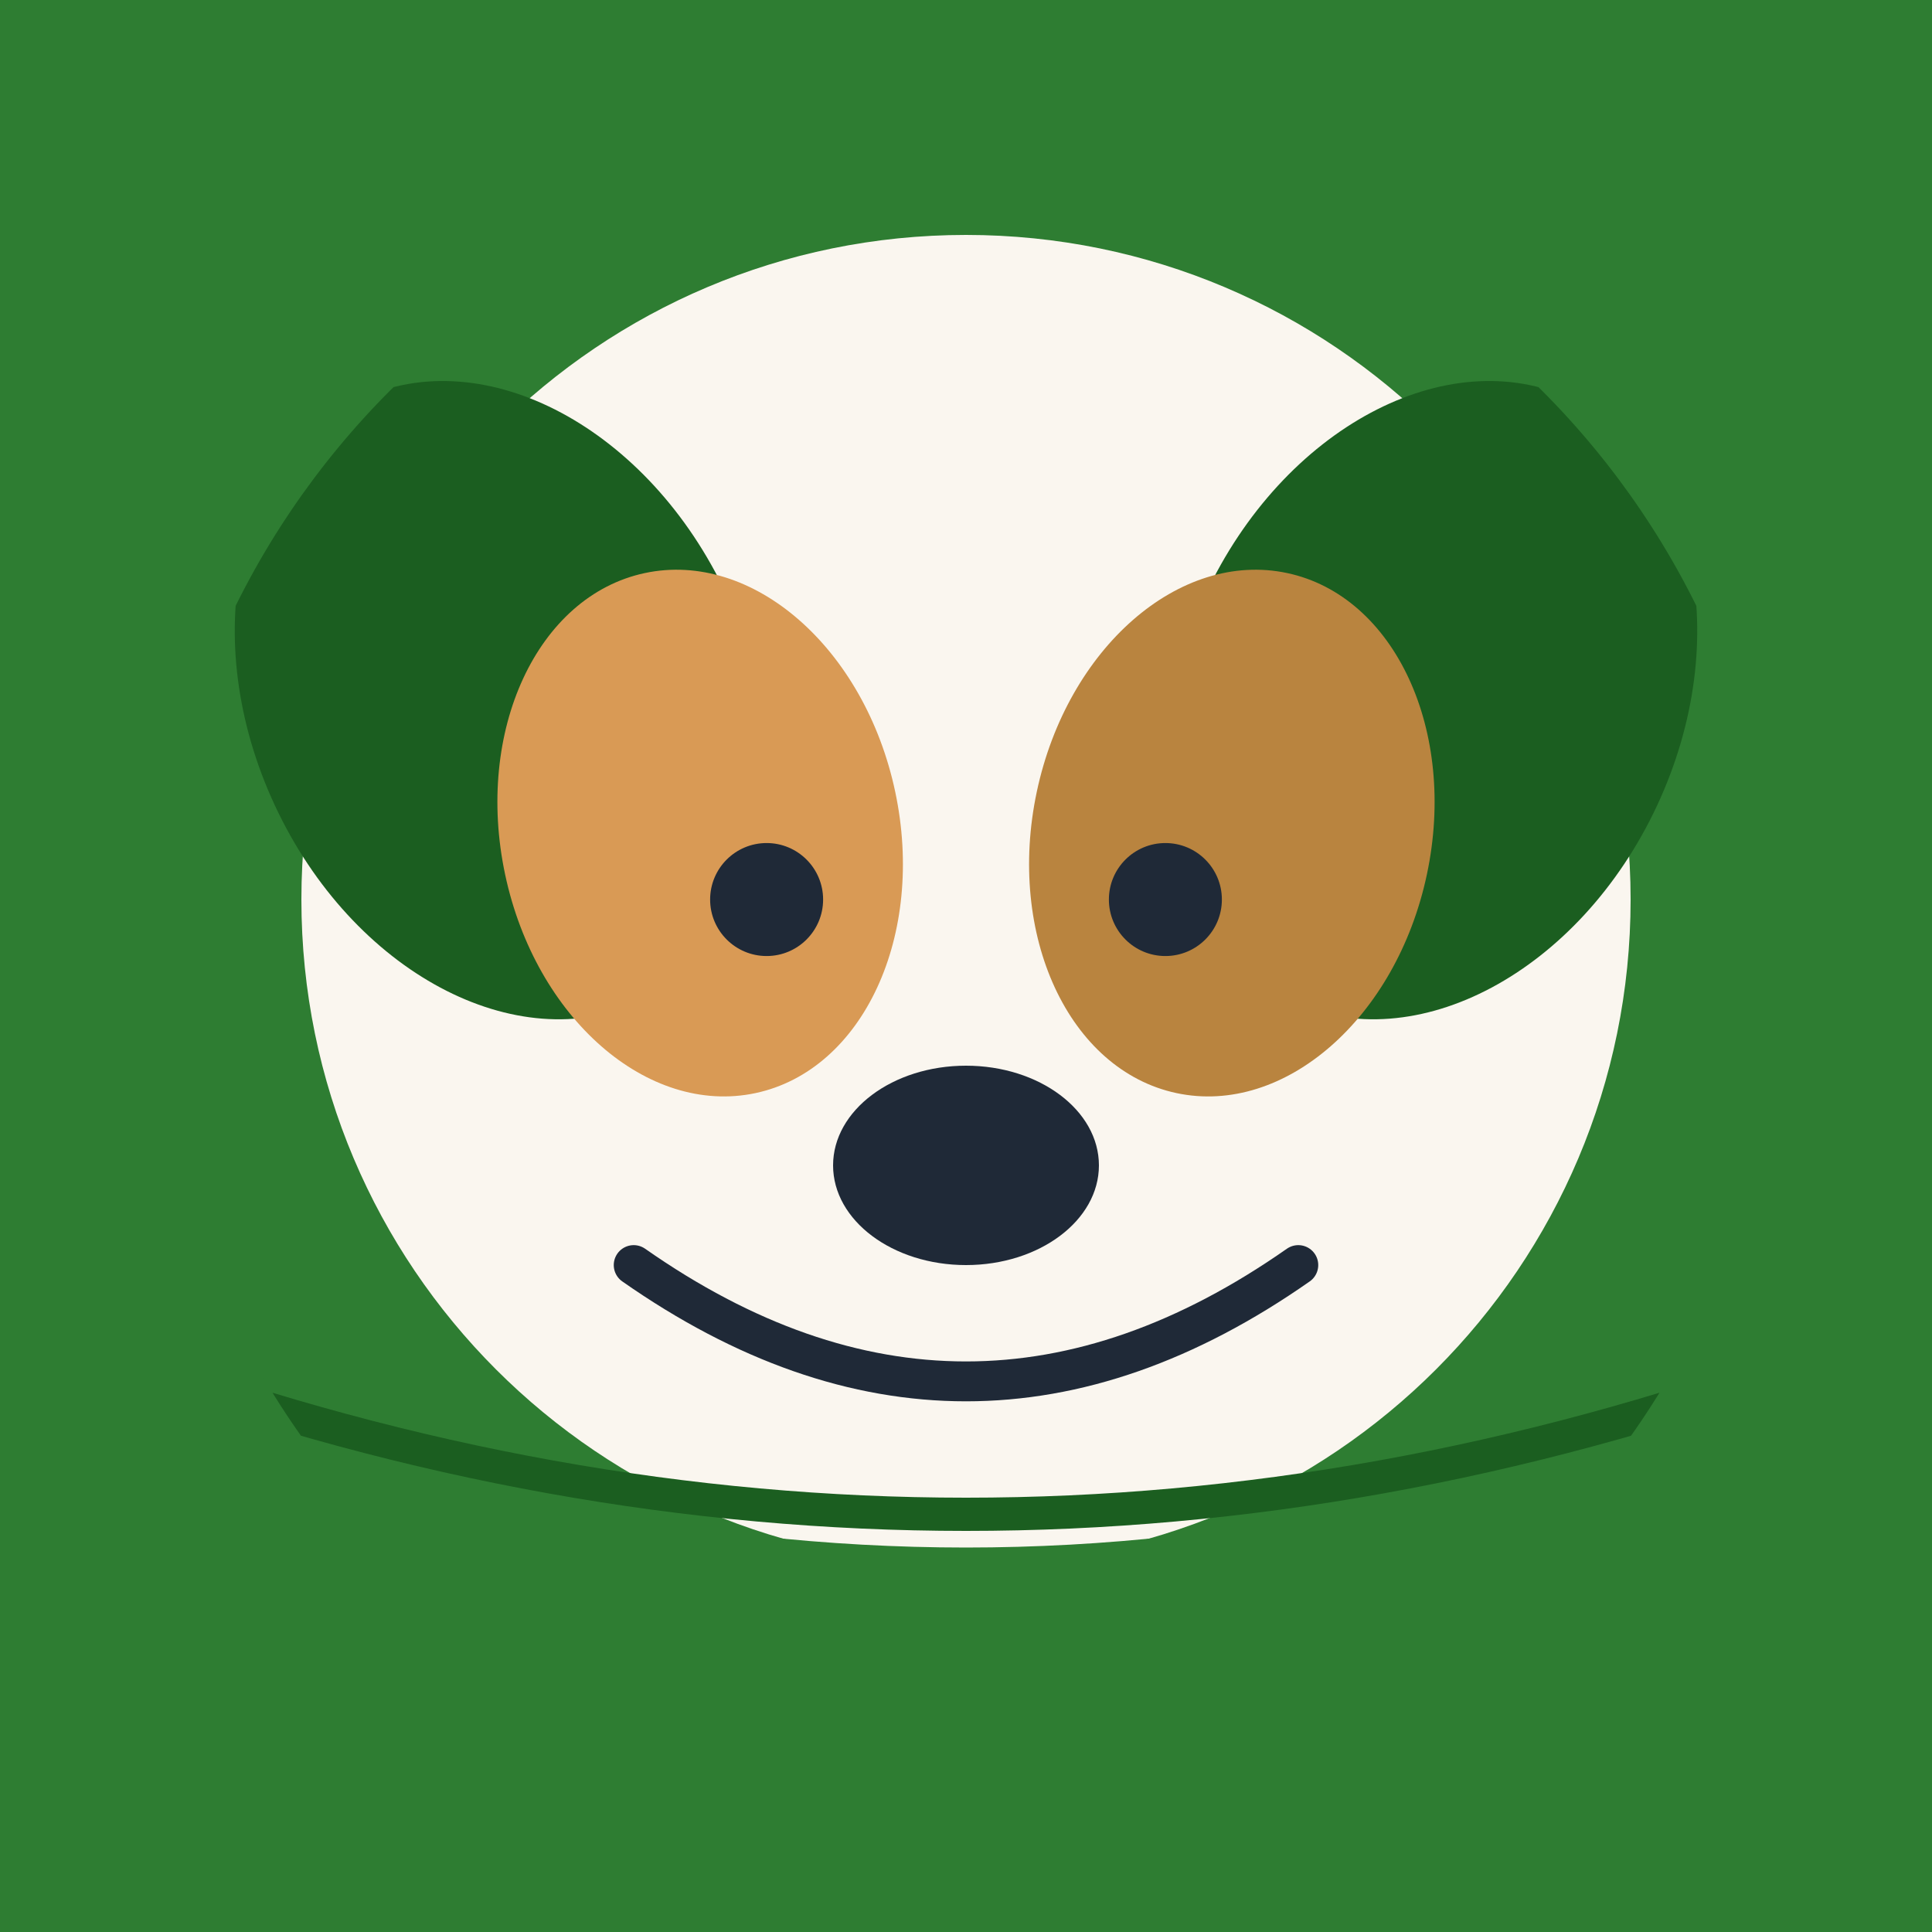
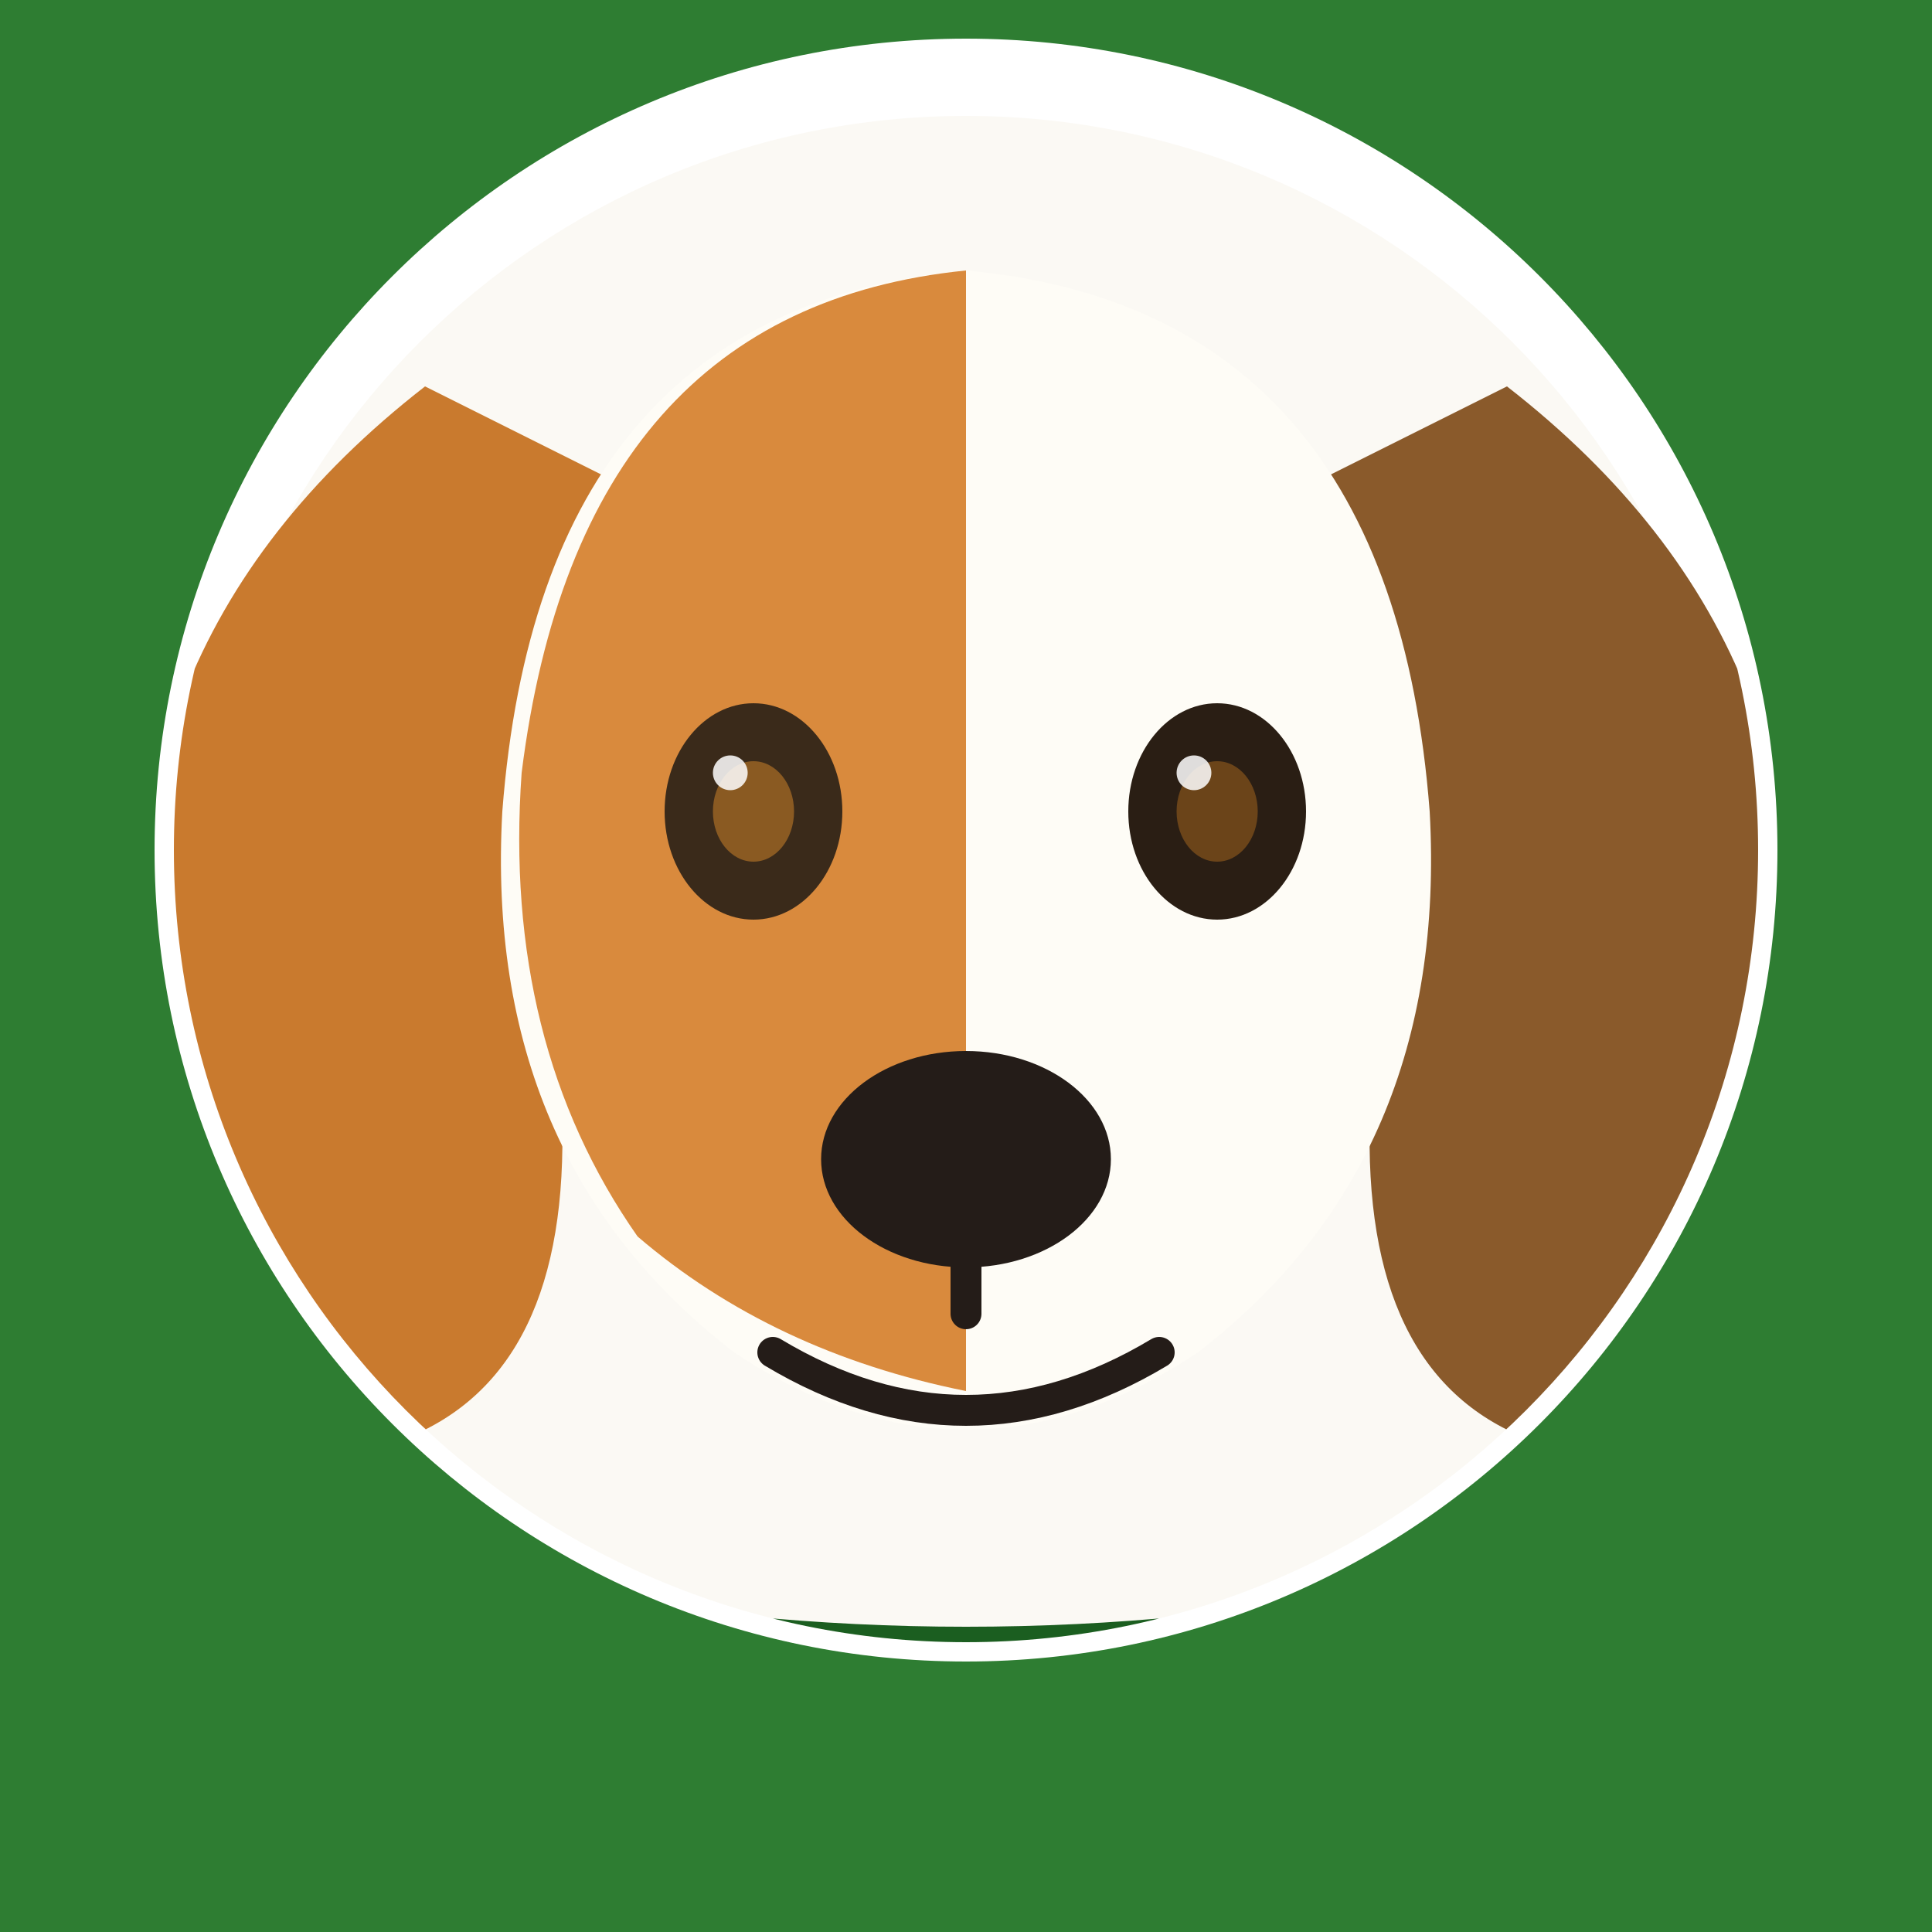
<svg xmlns="http://www.w3.org/2000/svg" viewBox="0 0 100 100" width="512" height="512">
  <rect x="0" y="0" width="100" height="100" fill="#2E7D32" />
-   <g transform="translate(7 7) scale(0.86)">
-     <defs>
-       <clipPath id="clip">
-         <circle cx="50" cy="50" r="49" />
-       </clipPath>
-     </defs>
-     <circle cx="50" cy="50" r="49" fill="#2E7D32" />
-     <g clip-path="url(#clip)">
-       <circle cx="50" cy="46" r="40" fill="#FAF6EF" />
-       <ellipse cx="22" cy="34" rx="15" ry="20" fill="#1B5E20" transform="rotate(-25 22 34)" />
-       <ellipse cx="78" cy="34" rx="15" ry="20" fill="#1B5E20" transform="rotate(25 78 34)" />
-       <ellipse cx="34" cy="42" rx="12" ry="16" fill="#D99A55" transform="rotate(-12 34 42)" />
-       <ellipse cx="66" cy="42" rx="12" ry="16" fill="#B9843F" transform="rotate(12 66 42)" />
-       <circle cx="38" cy="46" r="3.4" fill="#1F2937" />
-       <circle cx="62" cy="46" r="3.4" fill="#1F2937" />
-       <ellipse cx="50" cy="62" rx="8" ry="6" fill="#1F2937" />
-       <path d="M30 68 Q50 82 70 68" stroke="#1F2937" stroke-width="2.4" fill="none" stroke-linecap="round" />
-       <path d="M0 74 Q50 96 100 74 L100 100 L0 100 Z" fill="#2E7D32" />
-       <path d="M0 74 Q50 92 100 74" stroke="#1B5E20" stroke-width="2" fill="none" />
-     </g>
+   <defs>
+     <clipPath id="clipApp">
+       <circle cx="50" cy="44" r="41" />
+     </clipPath>
+   </defs>
+   <circle cx="50" cy="44" r="42" fill="#FFFFFF" />
+   <g clip-path="url(#clipApp)">
+     <circle cx="50" cy="46" r="40" fill="#FBF9F4" />
+     <path d="M22 20 Q4 34 8 56 Q10 68 22 74 Q30 70 29 56 Q28 40 34 26 Z" fill="#C97A2E" />
+     <path d="M78 20 Q96 34 92 56 Q90 68 78 74 Q70 70 71 56 Q72 40 66 26 Z" fill="#8A5A2B" />
+     <path d="M50 14 Q72 16 74 42 Q75 60 62 70 Q56 74 50 74 Q44 74 38 70 Q25 60 26 42 Q28 16 50 14 Z" fill="#FEFCF6" />
+     <path d="M50 14 Q30 16 27 40 Q26 54 33 64 Q40 70 50 72 L50 14 Z" fill="#D98A3D" />
+     <ellipse cx="39" cy="42" rx="4.6" ry="5.6" fill="#3A2A1A" />
+     <ellipse cx="39" cy="42" rx="2.1" ry="2.6" fill="#8A5A22" />
+     <circle cx="37.8" cy="40" r="0.9" fill="#FFFFFF" opacity="0.85" />
+     <ellipse cx="63" cy="42" rx="4.6" ry="5.6" fill="#2A1E14" />
+     <ellipse cx="63" cy="42" rx="2.1" ry="2.6" fill="#6B4419" />
+     <circle cx="61.8" cy="40" r="0.9" fill="#FFFFFF" opacity="0.85" />
+     <ellipse cx="50" cy="60" rx="7.5" ry="5.6" fill="#241C18" />
+     <path d="M50 64 L50 68" stroke="#241C18" stroke-width="1.6" stroke-linecap="round" />
+     <path d="M40 70 Q50 76 60 70" stroke="#241C18" stroke-width="1.6" fill="none" stroke-linecap="round" />
+     <path d="M4 76 Q50 94 96 76 L96 100 L4 100 Z" fill="#2E7D32" />
+     <path d="M4 76 Q50 94 96 76" stroke="#1B5E20" stroke-width="1.6" fill="none" />
  </g>
</svg>
